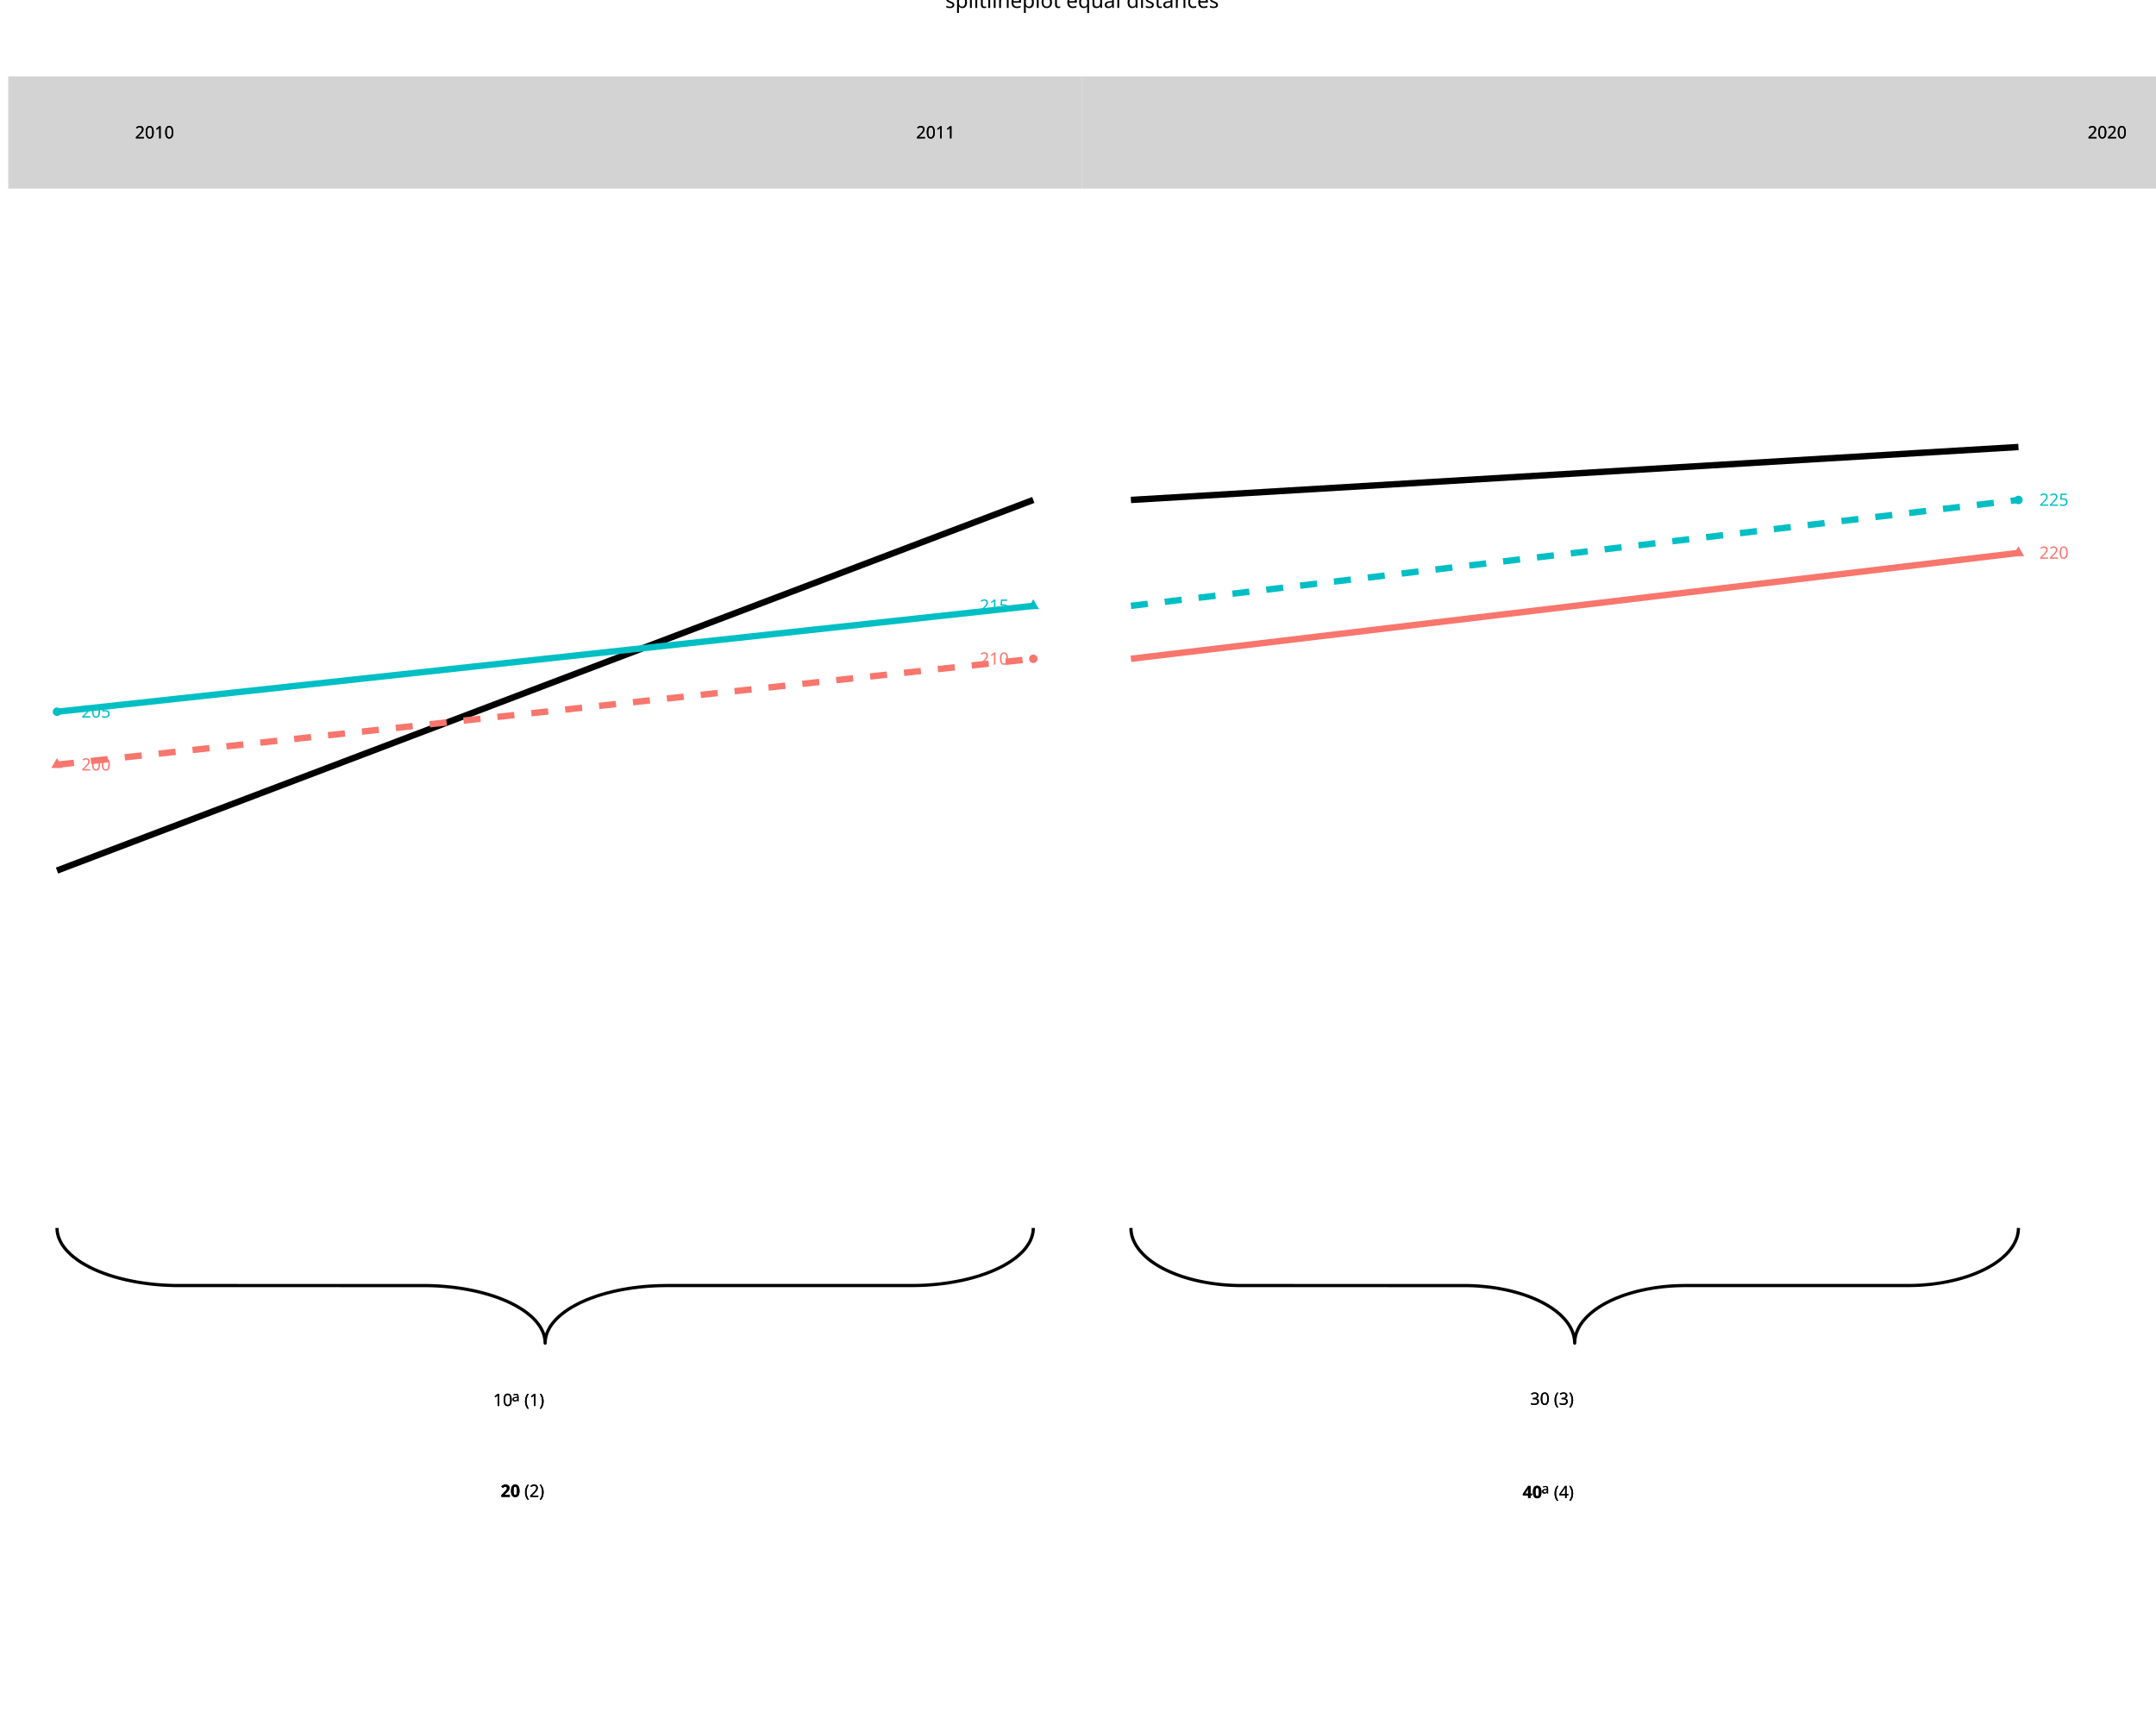
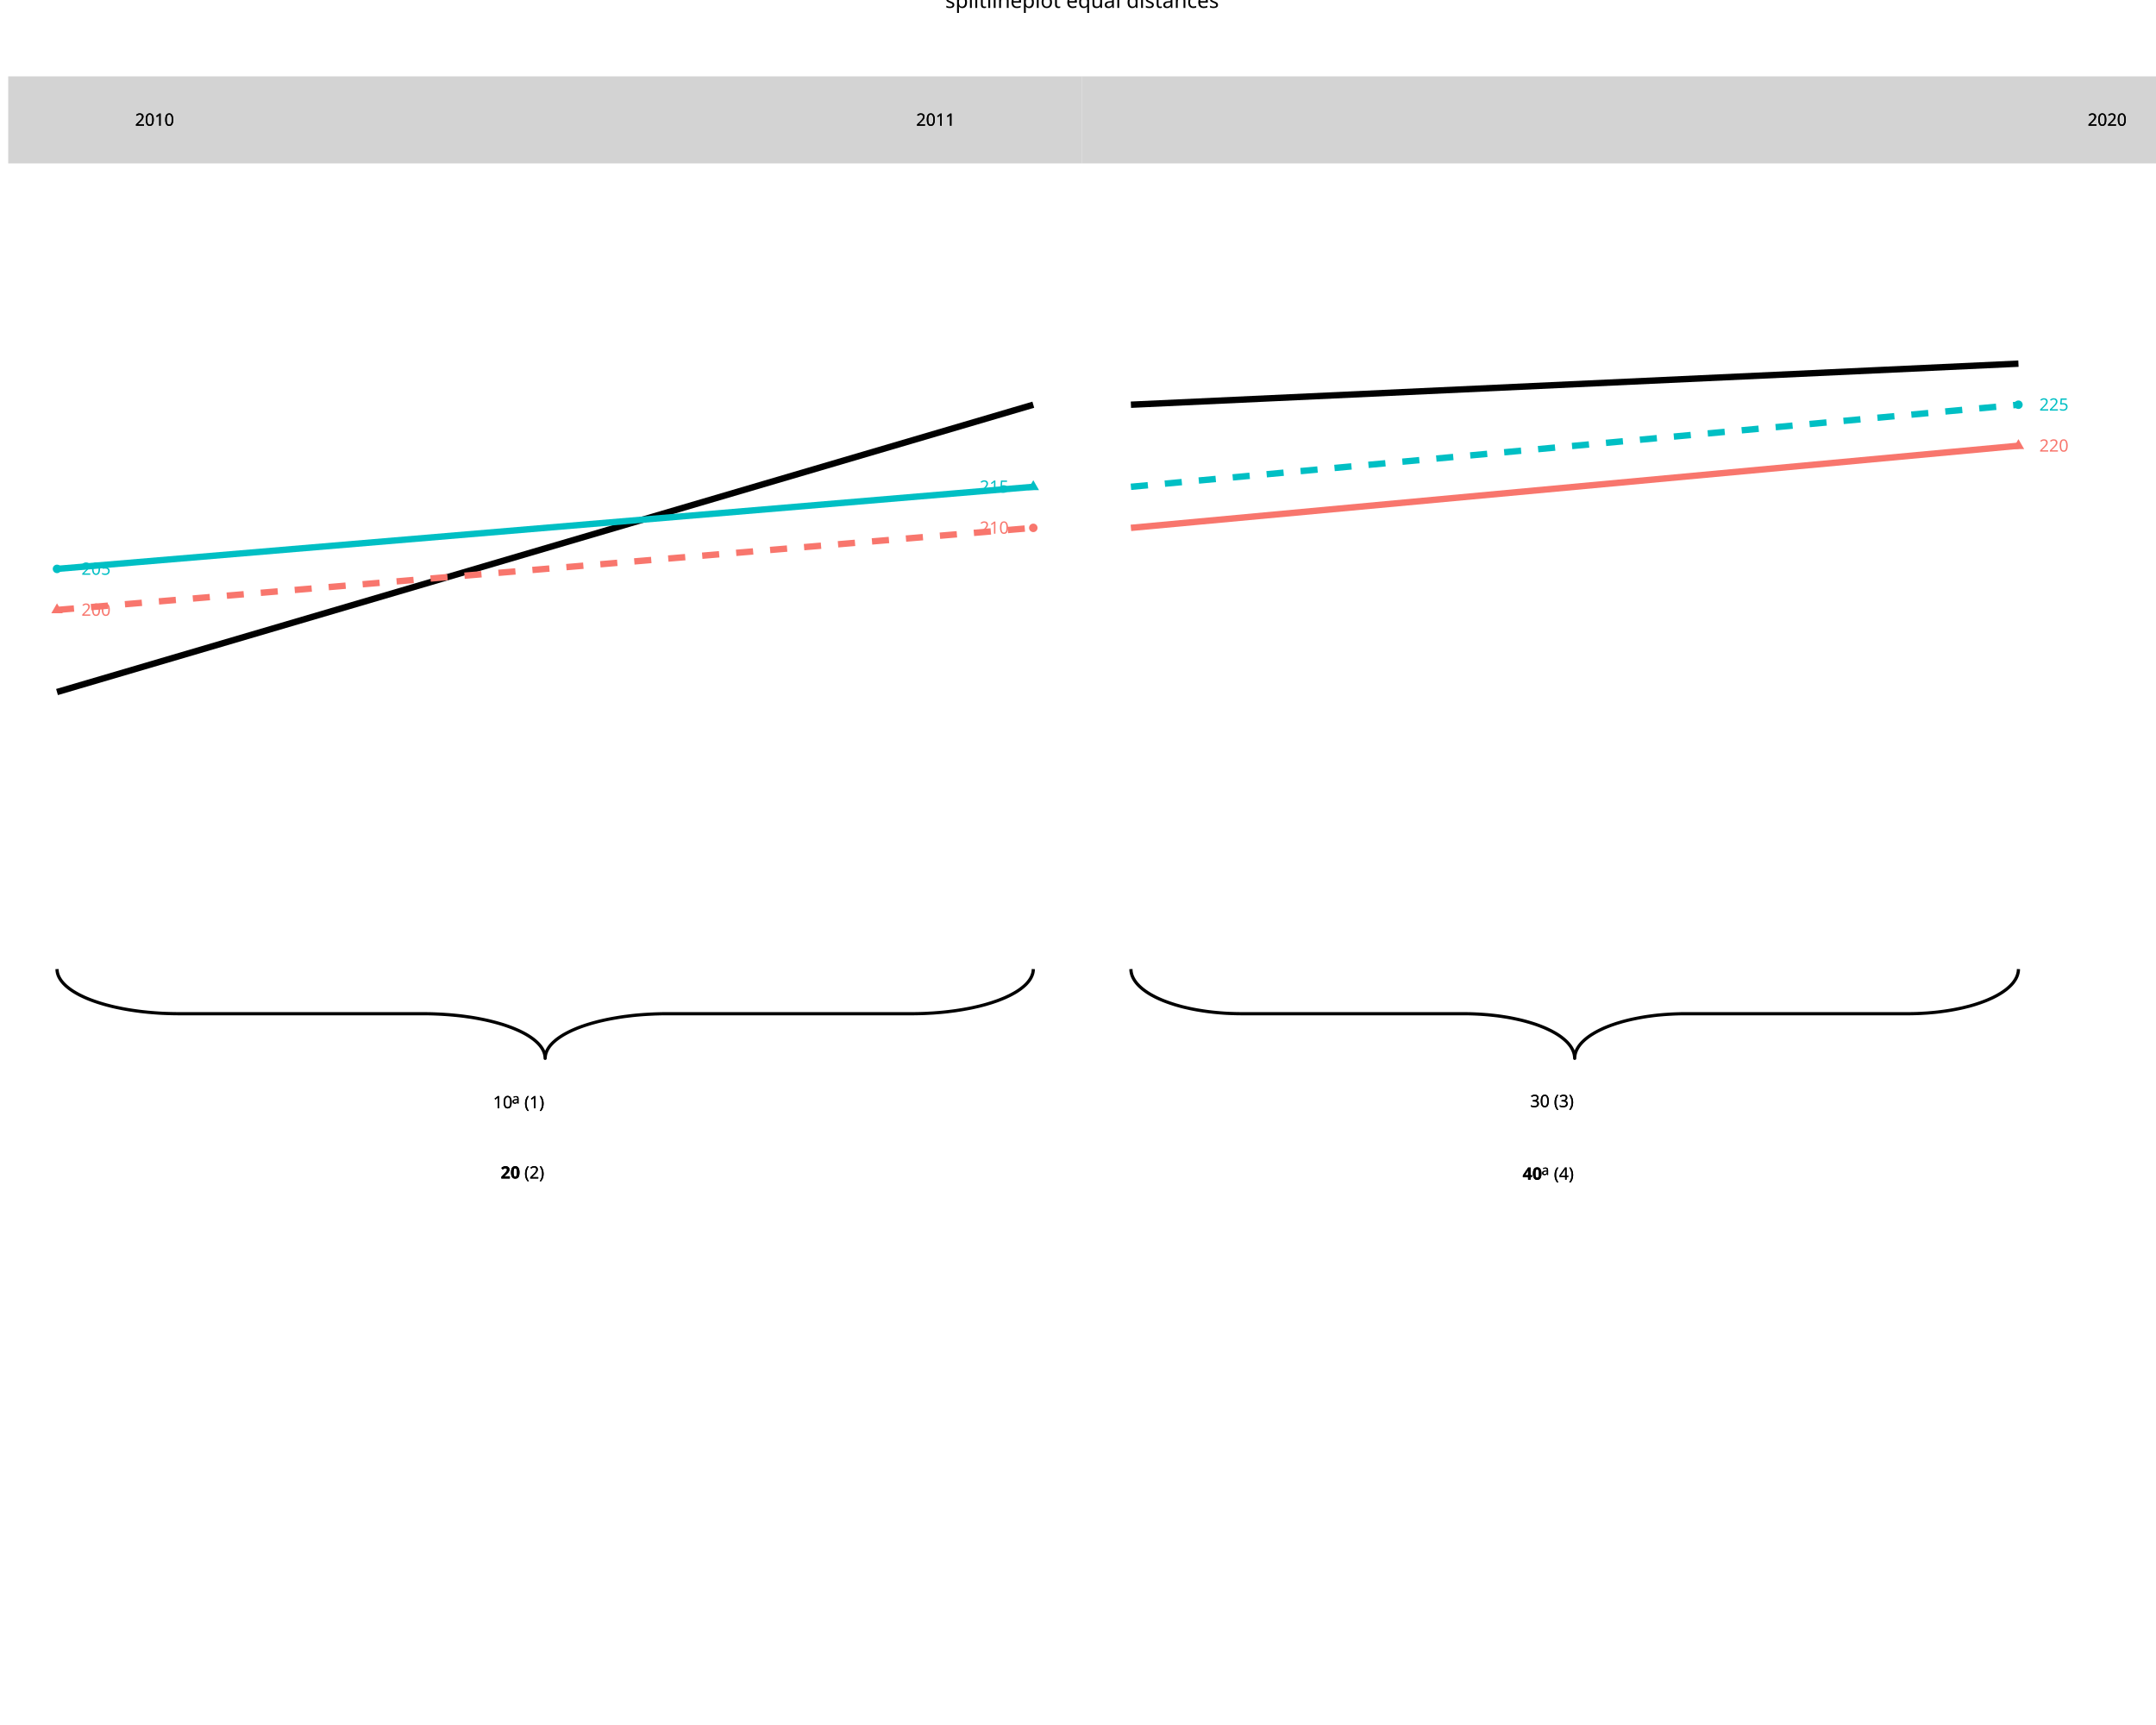
<svg xmlns="http://www.w3.org/2000/svg" class="svglite" data-engine-version="2.0" width="720.00pt" height="576.00pt" viewBox="0 0 720.00 576.00">
  <defs>
    <style type="text/css">
    .svglite line, .svglite polyline, .svglite polygon, .svglite path, .svglite rect, .svglite circle {
      fill: none;
      stroke: #000000;
      stroke-linecap: round;
      stroke-linejoin: round;
      stroke-miterlimit: 10.00;
    }
  </style>
  </defs>
  <rect width="100%" height="100%" style="stroke: none; fill: #FFFFFF;" />
  <defs>
    <clipPath id="cpMC4wMHw3MjAuMDB8MC4wMHw1NzYuMDA=">
      <rect x="0.00" y="0.00" width="720.00" height="576.00" />
    </clipPath>
  </defs>
  <g clip-path="url(#cpMC4wMHw3MjAuMDB8MC4wMHw1NzYuMDA=)">
-     <polyline points="19.04,410.03 19.05,410.34 19.09,410.94 19.17,411.55 19.29,412.15 19.45,412.76 19.65,413.36 19.90,413.95 20.18,414.54 20.50,415.13 20.86,415.71 21.26,416.29 21.70,416.86 22.17,417.43 22.69,417.98 23.24,418.53 23.82,419.07 24.45,419.60 25.11,420.12 25.80,420.64 26.52,421.14 27.28,421.63 28.08,422.11 28.90,422.57 29.75,423.03 30.64,423.47 31.55,423.89 32.49,424.31 33.46,424.71 34.46,425.09 35.48,425.46 36.52,425.82 37.59,426.16 38.68,426.48 39.79,426.78 40.92,427.07 42.07,427.35 43.24,427.60 44.42,427.84 45.62,428.06 46.83,428.26 48.06,428.45 49.30,428.61 50.55,428.76 51.80,428.89 53.07,429.00 54.34,429.09 55.62,429.16 56.90,429.21 58.19,429.25 59.47,429.26 142.27,429.27 143.55,429.29 144.84,429.33 146.12,429.39 147.39,429.48 148.66,429.58 149.92,429.70 151.17,429.83 152.42,429.99 153.65,430.16 154.87,430.36 156.08,430.57 157.27,430.80 158.44,431.04 159.60,431.31 160.74,431.59 161.86,431.89 162.96,432.20 164.04,432.53 165.10,432.88 166.13,433.24 167.14,433.62 168.12,434.01 169.08,434.42 170.00,434.84 170.90,435.27 171.77,435.72 172.61,436.18 173.42,436.65 174.20,437.14 174.94,437.63 175.65,438.14 176.32,438.66 176.96,439.18 177.57,439.72 178.14,440.26 178.67,440.81 179.16,441.38 179.62,441.94 180.04,442.52 180.42,443.10 180.76,443.68 181.06,444.27 181.33,444.87 181.55,445.46 181.73,446.07 181.87,446.67 181.97,447.27 182.03,447.88 182.05,448.49 182.05,448.49 182.06,448.18 182.10,447.58 182.18,446.97 182.30,446.37 182.47,445.76 182.67,445.16 182.91,444.57 183.19,443.98 183.51,443.39 183.87,442.81 184.27,442.23 184.71,441.66 185.19,441.09 185.70,440.54 186.25,439.99 186.84,439.45 187.46,438.92 188.12,438.40 188.81,437.88 189.54,437.38 190.30,436.89 191.09,436.41 191.91,435.95 192.77,435.49 193.65,435.05 194.57,434.63 195.51,434.21 196.48,433.81 197.47,433.43 198.49,433.06 199.54,432.70 200.60,432.36 201.69,432.04 202.80,431.74 203.93,431.45 205.08,431.17 206.25,430.92 207.44,430.68 208.63,430.46 209.85,430.26 211.07,430.07 212.31,429.91 213.56,429.76 214.82,429.63 216.08,429.52 217.36,429.43 218.63,429.36 219.92,429.31 221.20,429.28 222.49,429.26 305.28,429.25 306.57,429.23 307.85,429.19 309.13,429.13 310.40,429.04 311.67,428.94 312.93,428.83 314.19,428.69 315.43,428.53 316.66,428.36 317.88,428.16 319.09,427.95 320.28,427.72 321.46,427.48 322.62,427.21 323.76,426.93 324.88,426.63 325.98,426.32 327.06,425.99 328.11,425.64 329.15,425.28 330.15,424.90 331.14,424.51 332.09,424.10 333.02,423.68 333.92,423.25 334.79,422.80 335.63,422.34 336.43,421.87 337.21,421.38 337.95,420.89 338.66,420.38 339.34,419.87 339.98,419.34 340.58,418.80 341.15,418.26 341.68,417.71 342.18,417.15 342.64,416.58 343.05,416.00 343.43,415.42 343.78,414.84 344.08,414.25 344.34,413.65 344.56,413.06 344.74,412.46 344.89,411.85 344.99,411.25 345.05,410.64 345.07,410.03 345.07,410.03 " style="stroke-width: 1.07; stroke-linecap: butt;" />
-     <text x="164.66" y="469.47" style="font-size: 5.69px; font-family: sans;" textLength="6.33px" lengthAdjust="spacingAndGlyphs">10</text>
-     <text x="170.99" y="467.91" style="font-size: 4.55px; font-family: sans;" textLength="2.53px" lengthAdjust="spacingAndGlyphs">a</text>
-     <text x="175.10" y="469.47" style="font-size: 5.69px; font-family: sans;" textLength="6.95px" lengthAdjust="spacingAndGlyphs">(1)</text>
-     <text x="167.19" y="499.84" style="font-size: 5.69px; font-weight: bold; font-family: sans;" textLength="6.33px" lengthAdjust="spacingAndGlyphs">20</text>
-     <text x="175.10" y="499.84" style="font-size: 5.69px; font-family: sans;" textLength="6.95px" lengthAdjust="spacingAndGlyphs">(2)</text>
-     <text x="164.66" y="469.47" style="font-size: 5.69px; font-family: sans;" textLength="6.33px" lengthAdjust="spacingAndGlyphs">10</text>
-     <text x="170.99" y="467.91" style="font-size: 4.55px; font-family: sans;" textLength="2.53px" lengthAdjust="spacingAndGlyphs">a</text>
-     <text x="175.10" y="469.47" style="font-size: 5.69px; font-family: sans;" textLength="6.95px" lengthAdjust="spacingAndGlyphs">(1)</text>
-     <text x="167.19" y="499.84" style="font-size: 5.69px; font-weight: bold; font-family: sans;" textLength="6.33px" lengthAdjust="spacingAndGlyphs">20</text>
-     <text x="175.10" y="499.84" style="font-size: 5.69px; font-family: sans;" textLength="6.95px" lengthAdjust="spacingAndGlyphs">(2)</text>
-     <line x1="19.04" y1="290.69" x2="345.07" y2="166.94" style="stroke-width: 2.13; stroke-linecap: butt;" />
-     <line x1="19.04" y1="255.34" x2="345.07" y2="219.98" style="stroke-width: 2.13; stroke: #F8766D; stroke-dasharray: 5.69,5.69; stroke-linecap: butt;" />
-     <line x1="19.04" y1="237.66" x2="345.07" y2="202.30" style="stroke-width: 2.13; stroke: #00BFC4; stroke-linecap: butt;" />
-     <polygon points="19.04,253.12 20.96,256.44 17.13,256.44 " style="stroke-width: 0.71; stroke: none; fill: #F8766D;" />
-     <circle cx="19.04" cy="237.66" r="1.42" style="stroke-width: 0.71; stroke: none; fill: #00BFC4;" />
-     <circle cx="345.07" cy="219.98" r="1.42" style="stroke-width: 0.71; stroke: none; fill: #F8766D;" />
-     <polygon points="345.07,200.09 346.98,203.40 343.15,203.40 " style="stroke-width: 0.71; stroke: none; fill: #00BFC4;" />
-     <text x="32.08" y="257.29" text-anchor="middle" style="font-size: 5.69px; fill: #F8766D; font-family: sans;" textLength="9.50px" lengthAdjust="spacingAndGlyphs">200</text>
-     <text x="32.08" y="239.61" text-anchor="middle" style="font-size: 5.69px; fill: #00BFC4; font-family: sans;" textLength="9.50px" lengthAdjust="spacingAndGlyphs">205</text>
-     <text x="332.03" y="221.93" text-anchor="middle" style="font-size: 5.69px; fill: #F8766D; font-family: sans;" textLength="9.50px" lengthAdjust="spacingAndGlyphs">210</text>
-     <text x="332.03" y="204.25" text-anchor="middle" style="font-size: 5.69px; fill: #00BFC4; font-family: sans;" textLength="9.50px" lengthAdjust="spacingAndGlyphs">215</text>
-     <rect x="2.74" y="25.50" width="358.63" height="37.48" style="stroke-width: 1.07; stroke: none; stroke-linecap: butt; stroke-linejoin: miter; fill: #D3D3D3;" />
-     <text x="51.64" y="46.20" text-anchor="middle" style="font-size: 5.69px; font-family: sans;" textLength="12.66px" lengthAdjust="spacingAndGlyphs">2010</text>
-     <text x="312.47" y="46.20" text-anchor="middle" style="font-size: 5.69px; font-family: sans;" textLength="12.66px" lengthAdjust="spacingAndGlyphs">2011</text>
-     <text x="51.64" y="46.20" text-anchor="middle" style="font-size: 5.69px; font-family: sans;" textLength="12.66px" lengthAdjust="spacingAndGlyphs">2010</text>
-     <text x="312.47" y="46.20" text-anchor="middle" style="font-size: 5.69px; font-family: sans;" textLength="12.66px" lengthAdjust="spacingAndGlyphs">2011</text>
-     <polyline points="377.67,410.03 377.68,410.34 377.71,410.94 377.79,411.55 377.90,412.15 378.04,412.76 378.23,413.36 378.45,413.95 378.71,414.54 379.00,415.13 379.33,415.71 379.69,416.29 380.09,416.86 380.52,417.43 380.99,417.98 381.49,418.53 382.02,419.07 382.59,419.60 383.18,420.12 383.81,420.64 384.47,421.14 385.16,421.63 385.88,422.11 386.63,422.57 387.41,423.03 388.21,423.47 389.04,423.89 389.90,424.31 390.78,424.71 391.69,425.09 392.61,425.46 393.56,425.82 394.53,426.16 395.52,426.48 396.53,426.78 397.56,427.07 398.61,427.35 399.67,427.60 400.74,427.84 401.83,428.06 402.94,428.26 404.05,428.45 405.18,428.61 406.31,428.76 407.46,428.89 408.61,429.00 409.76,429.09 410.92,429.16 412.09,429.21 413.26,429.25 414.43,429.26 489.69,429.27 490.86,429.29 492.03,429.33 493.19,429.39 494.35,429.48 495.51,429.58 496.65,429.70 497.79,429.83 498.92,429.99 500.04,430.16 501.15,430.36 502.25,430.57 503.33,430.80 504.40,431.04 505.45,431.31 506.49,431.59 507.51,431.89 508.51,432.20 509.49,432.53 510.45,432.88 511.39,433.24 512.31,433.62 513.20,434.01 514.07,434.42 514.91,434.84 515.73,435.27 516.52,435.72 517.28,436.18 518.02,436.65 518.72,437.14 519.40,437.63 520.04,438.14 520.66,438.66 521.24,439.18 521.79,439.72 522.30,440.26 522.79,440.81 523.24,441.38 523.65,441.94 524.03,442.52 524.38,443.10 524.69,443.68 524.96,444.27 525.20,444.87 525.40,445.46 525.57,446.07 525.70,446.67 525.79,447.27 525.85,447.88 525.87,448.49 525.87,448.49 525.87,448.18 525.91,447.58 525.98,446.97 526.09,446.37 526.24,445.76 526.42,445.16 526.64,444.57 526.90,443.98 527.19,443.39 527.52,442.81 527.88,442.23 528.28,441.66 528.71,441.09 529.18,440.54 529.68,439.99 530.21,439.45 530.78,438.92 531.38,438.40 532.01,437.88 532.67,437.38 533.36,436.89 534.08,436.41 534.83,435.95 535.60,435.49 536.41,435.05 537.24,434.63 538.09,434.21 538.98,433.81 539.88,433.43 540.81,433.06 541.76,432.70 542.73,432.36 543.72,432.04 544.73,431.74 545.76,431.45 546.80,431.17 547.86,430.92 548.94,430.68 550.03,430.46 551.13,430.26 552.25,430.07 553.37,429.91 554.51,429.76 555.65,429.63 556.80,429.52 557.96,429.43 559.12,429.36 560.28,429.31 561.45,429.28 562.62,429.26 637.89,429.25 639.06,429.23 640.22,429.19 641.39,429.13 642.55,429.04 643.70,428.94 644.85,428.83 645.99,428.69 647.12,428.53 648.24,428.36 649.35,428.16 650.44,427.95 651.53,427.72 652.59,427.48 653.65,427.21 654.68,426.93 655.70,426.63 656.70,426.32 657.69,425.99 658.65,425.64 659.58,425.28 660.50,424.90 661.39,424.51 662.26,424.10 663.10,423.68 663.92,423.25 664.71,422.80 665.48,422.34 666.21,421.87 666.92,421.38 667.59,420.89 668.24,420.38 668.85,419.87 669.43,419.34 669.98,418.80 670.50,418.26 670.98,417.71 671.43,417.15 671.85,416.58 672.23,416.00 672.57,415.42 672.88,414.84 673.16,414.25 673.40,413.65 673.60,413.06 673.76,412.46 673.89,411.85 673.99,411.25 674.04,410.64 674.06,410.03 674.06,410.03 " style="stroke-width: 1.07; stroke-linecap: butt;" />
-     <text x="511.00" y="469.08" style="font-size: 5.69px; font-family: sans;" textLength="6.33px" lengthAdjust="spacingAndGlyphs">30</text>
-     <text x="518.91" y="469.08" style="font-size: 5.69px; font-family: sans;" textLength="6.95px" lengthAdjust="spacingAndGlyphs">(3)</text>
-     <text x="508.47" y="500.24" style="font-size: 5.69px; font-weight: bold; font-family: sans;" textLength="6.33px" lengthAdjust="spacingAndGlyphs">40</text>
-     <text x="514.80" y="498.67" style="font-size: 4.55px; font-family: sans;" textLength="2.53px" lengthAdjust="spacingAndGlyphs">a</text>
-     <text x="518.91" y="500.24" style="font-size: 5.69px; font-family: sans;" textLength="6.95px" lengthAdjust="spacingAndGlyphs">(4)</text>
-     <text x="511.00" y="469.08" style="font-size: 5.69px; font-family: sans;" textLength="6.33px" lengthAdjust="spacingAndGlyphs">30</text>
-     <text x="518.91" y="469.08" style="font-size: 5.69px; font-family: sans;" textLength="6.95px" lengthAdjust="spacingAndGlyphs">(3)</text>
-     <text x="508.47" y="500.24" style="font-size: 5.69px; font-weight: bold; font-family: sans;" textLength="6.33px" lengthAdjust="spacingAndGlyphs">40</text>
-     <text x="514.80" y="498.67" style="font-size: 4.55px; font-family: sans;" textLength="2.53px" lengthAdjust="spacingAndGlyphs">a</text>
-     <text x="518.91" y="500.24" style="font-size: 5.69px; font-family: sans;" textLength="6.95px" lengthAdjust="spacingAndGlyphs">(4)</text>
-     <line x1="377.67" y1="166.94" x2="674.06" y2="149.26" style="stroke-width: 2.13; stroke-linecap: butt;" />
-     <line x1="377.67" y1="219.98" x2="674.06" y2="184.62" style="stroke-width: 2.13; stroke: #F8766D; stroke-linecap: butt;" />
-     <line x1="377.67" y1="202.30" x2="674.06" y2="166.94" style="stroke-width: 2.13; stroke: #00BFC4; stroke-dasharray: 5.69,5.69; stroke-linecap: butt;" />
-     <polygon points="674.06,182.41 675.97,185.72 672.15,185.72 " style="stroke-width: 0.71; stroke: none; fill: #F8766D;" />
-     <circle cx="674.06" cy="166.94" r="1.42" style="stroke-width: 0.71; stroke: none; fill: #00BFC4;" />
-     <text x="685.92" y="186.57" text-anchor="middle" style="font-size: 5.69px; fill: #F8766D; font-family: sans;" textLength="9.50px" lengthAdjust="spacingAndGlyphs">220</text>
-     <text x="685.92" y="168.89" text-anchor="middle" style="font-size: 5.69px; fill: #00BFC4; font-family: sans;" textLength="9.50px" lengthAdjust="spacingAndGlyphs">225</text>
-     <rect x="361.37" y="25.50" width="358.63" height="37.48" style="stroke-width: 1.07; stroke: none; stroke-linecap: butt; stroke-linejoin: miter; fill: #D3D3D3;" />
-     <text x="703.70" y="46.20" text-anchor="middle" style="font-size: 5.69px; font-family: sans;" textLength="12.66px" lengthAdjust="spacingAndGlyphs">2020</text>
-     <text x="703.70" y="46.20" text-anchor="middle" style="font-size: 5.69px; font-family: sans;" textLength="12.66px" lengthAdjust="spacingAndGlyphs">2020</text>
+ </g>
+   <defs>
+     <clipPath id="cpMi43NHwzNjEuMzd8Ni4yN3w0MjkuMjY=">
+       <rect x="2.74" y="6.27" width="358.63" height="422.99" />
+     </clipPath>
+   </defs>
+   <g clip-path="url(#cpMi43NHwzNjEuMzd8Ni4yN3w0MjkuMjY=)">
+     <polyline points="19.04,323.59 19.05,323.82 19.09,324.29 19.17,324.76 19.29,325.23 19.45,325.70 19.65,326.16 19.90,326.62 20.18,327.08 20.50,327.54 20.86,327.99 21.26,328.44 21.70,328.88 22.17,329.32 22.69,329.75 23.24,330.18 23.82,330.59 24.45,331.01 25.11,331.41 25.80,331.81 26.52,332.20 27.28,332.57 28.08,332.95 28.90,333.31 29.75,333.66 30.64,334.00 31.55,334.33 32.49,334.65 33.46,334.96 34.46,335.26 35.48,335.55 36.52,335.82 37.59,336.09 38.68,336.34 39.79,336.57 40.92,336.80 42.07,337.01 43.24,337.21 44.42,337.39 45.62,337.56 46.83,337.72 48.06,337.86 49.30,337.99 50.55,338.10 51.80,338.20 53.07,338.29 54.34,338.36 55.62,338.41 56.90,338.45 58.19,338.48 59.47,338.49 142.27,338.50 143.55,338.51 144.84,338.55 146.12,338.60 147.39,338.66 148.66,338.74 149.92,338.83 151.17,338.94 152.42,339.06 153.65,339.19 154.87,339.34 156.08,339.51 157.27,339.68 158.44,339.87 159.60,340.08 160.74,340.30 161.86,340.53 162.96,340.77 164.04,341.03 165.10,341.30 166.13,341.58 167.14,341.87 168.12,342.17 169.08,342.49 170.00,342.82 170.90,343.15 171.77,343.50 172.61,343.86 173.42,344.22 174.20,344.60 174.94,344.98 175.65,345.37 176.32,345.77 176.96,346.18 177.57,346.60 178.14,347.02 178.67,347.45 179.16,347.88 179.62,348.32 180.04,348.77 180.42,349.22 180.76,349.67 181.06,350.13 181.33,350.59 181.55,351.05 181.73,351.52 181.87,351.99 181.97,352.46 182.03,352.93 182.05,353.40 182.05,353.40 182.06,353.16 182.10,352.69 182.18,352.22 182.30,351.75 182.47,351.29 182.67,350.82 182.91,350.36 183.19,349.90 183.51,349.44 183.87,348.99 184.27,348.55 184.71,348.10 185.19,347.67 185.70,347.23 186.25,346.81 186.84,346.39 187.46,345.98 188.12,345.57 188.81,345.18 189.54,344.79 190.30,344.41 191.09,344.04 191.91,343.68 192.77,343.32 193.65,342.98 194.57,342.65 195.51,342.33 196.48,342.02 197.47,341.72 198.49,341.44 199.54,341.16 200.60,340.90 201.69,340.65 202.80,340.41 203.93,340.19 205.08,339.98 206.25,339.78 207.44,339.59 208.63,339.42 209.85,339.27 211.07,339.12 212.31,338.99 213.56,338.88 214.82,338.78 216.08,338.70 217.36,338.63 218.63,338.57 219.92,338.53 221.20,338.50 222.49,338.49 305.28,338.49 306.57,338.47 307.85,338.44 309.13,338.39 310.40,338.32 311.67,338.25 312.93,338.15 314.19,338.05 315.43,337.93 316.66,337.79 317.88,337.64 319.09,337.48 320.28,337.30 321.46,337.11 322.62,336.90 323.76,336.69 324.88,336.46 325.98,336.21 327.06,335.96 328.11,335.69 329.15,335.41 330.15,335.11 331.14,334.81 332.09,334.49 333.02,334.17 333.92,333.83 334.79,333.48 335.63,333.13 336.43,332.76 337.21,332.39 337.95,332.00 338.66,331.61 339.34,331.21 339.98,330.80 340.58,330.39 341.15,329.96 341.68,329.53 342.18,329.10 342.64,328.66 343.05,328.22 343.43,327.77 343.78,327.31 344.08,326.85 344.34,326.39 344.56,325.93 344.74,325.46 344.89,325.00 344.99,324.53 345.05,324.06 345.07,323.59 345.07,323.59 " style="stroke-width: 1.07; stroke-linecap: butt;" />
+     <text x="164.66" y="370.06" style="font-size: 5.69px; font-family: sans;" textLength="6.33px" lengthAdjust="spacingAndGlyphs">10</text>
+     <text x="170.99" y="368.49" style="font-size: 4.55px; font-family: sans;" textLength="2.53px" lengthAdjust="spacingAndGlyphs">a</text>
+     <text x="175.10" y="370.06" style="font-size: 5.69px; font-family: sans;" textLength="6.95px" lengthAdjust="spacingAndGlyphs">(1)</text>
+     <text x="167.19" y="393.52" style="font-size: 5.69px; font-weight: bold; font-family: sans;" textLength="6.33px" lengthAdjust="spacingAndGlyphs">20</text>
+     <text x="175.10" y="393.52" style="font-size: 5.69px; font-family: sans;" textLength="6.95px" lengthAdjust="spacingAndGlyphs">(2)</text>
+     <text x="164.66" y="370.06" style="font-size: 5.69px; font-family: sans;" textLength="6.33px" lengthAdjust="spacingAndGlyphs">10</text>
+     <text x="170.99" y="368.49" style="font-size: 4.55px; font-family: sans;" textLength="2.53px" lengthAdjust="spacingAndGlyphs">a</text>
+     <text x="175.10" y="370.06" style="font-size: 5.69px; font-family: sans;" textLength="6.95px" lengthAdjust="spacingAndGlyphs">(1)</text>
+     <text x="167.19" y="393.52" style="font-size: 5.69px; font-weight: bold; font-family: sans;" textLength="6.33px" lengthAdjust="spacingAndGlyphs">20</text>
+     <text x="175.10" y="393.52" style="font-size: 5.69px; font-family: sans;" textLength="6.95px" lengthAdjust="spacingAndGlyphs">(2)</text>
+     <line x1="19.04" y1="231.08" x2="345.07" y2="135.14" style="stroke-width: 2.13; stroke-linecap: butt;" />
+     <line x1="19.04" y1="203.67" x2="345.07" y2="176.26" style="stroke-width: 2.13; stroke: #F8766D; stroke-dasharray: 5.69,5.69; stroke-linecap: butt;" />
+     <line x1="19.04" y1="189.96" x2="345.07" y2="162.55" style="stroke-width: 2.13; stroke: #00BFC4; stroke-linecap: butt;" />
+     <polygon points="19.04,201.46 20.96,204.77 17.13,204.77 " style="stroke-width: 0.71; stroke: none; fill: #F8766D;" />
+     <circle cx="19.04" cy="189.96" r="1.42" style="stroke-width: 0.71; stroke: none; fill: #00BFC4;" />
+     <circle cx="345.07" cy="176.26" r="1.42" style="stroke-width: 0.71; stroke: none; fill: #F8766D;" />
+     <polygon points="345.07,160.34 346.98,163.66 343.15,163.66 " style="stroke-width: 0.71; stroke: none; fill: #00BFC4;" />
+     <text x="32.08" y="205.62" text-anchor="middle" style="font-size: 5.69px; fill: #F8766D; font-family: sans;" textLength="9.50px" lengthAdjust="spacingAndGlyphs">200</text>
+     <text x="32.08" y="191.92" text-anchor="middle" style="font-size: 5.69px; fill: #00BFC4; font-family: sans;" textLength="9.50px" lengthAdjust="spacingAndGlyphs">205</text>
+     <text x="332.03" y="178.21" text-anchor="middle" style="font-size: 5.69px; fill: #F8766D; font-family: sans;" textLength="9.50px" lengthAdjust="spacingAndGlyphs">210</text>
+     <text x="332.03" y="164.51" text-anchor="middle" style="font-size: 5.69px; fill: #00BFC4; font-family: sans;" textLength="9.50px" lengthAdjust="spacingAndGlyphs">215</text>
+     <rect x="2.74" y="25.50" width="358.63" height="29.06" style="stroke-width: 1.07; stroke: none; stroke-linecap: butt; stroke-linejoin: miter; fill: #D3D3D3;" />
+     <text x="51.64" y="41.98" text-anchor="middle" style="font-size: 5.69px; font-family: sans;" textLength="12.66px" lengthAdjust="spacingAndGlyphs">2010</text>
+     <text x="312.47" y="41.98" text-anchor="middle" style="font-size: 5.69px; font-family: sans;" textLength="12.66px" lengthAdjust="spacingAndGlyphs">2011</text>
+     <text x="51.64" y="41.98" text-anchor="middle" style="font-size: 5.69px; font-family: sans;" textLength="12.66px" lengthAdjust="spacingAndGlyphs">2010</text>
+     <text x="312.47" y="41.98" text-anchor="middle" style="font-size: 5.69px; font-family: sans;" textLength="12.66px" lengthAdjust="spacingAndGlyphs">2011</text>
  </g>
+   <g clip-path="url(#cpMC4wMHw3MjAuMDB8MC4wMHw1NzYuMDA=)">
+ </g>
+   <defs>
+     <clipPath id="cpMzYxLjM3fDcyMC4wMHw2LjI3fDQyOS4yNg==">
+       <rect x="361.37" y="6.27" width="358.63" height="422.99" />
+     </clipPath>
+   </defs>
+   <g clip-path="url(#cpMzYxLjM3fDcyMC4wMHw2LjI3fDQyOS4yNg==)">
+     <polyline points="377.67,323.59 377.68,323.82 377.71,324.29 377.79,324.76 377.90,325.23 378.04,325.70 378.23,326.16 378.45,326.62 378.71,327.08 379.00,327.54 379.33,327.99 379.69,328.44 380.09,328.88 380.52,329.32 380.99,329.75 381.49,330.18 382.02,330.59 382.59,331.01 383.18,331.41 383.81,331.81 384.47,332.20 385.16,332.57 385.88,332.95 386.63,333.31 387.41,333.66 388.21,334.00 389.04,334.33 389.90,334.65 390.78,334.96 391.69,335.26 392.61,335.55 393.56,335.82 394.53,336.09 395.52,336.34 396.53,336.57 397.56,336.80 398.61,337.01 399.67,337.21 400.74,337.39 401.83,337.56 402.94,337.72 404.05,337.86 405.18,337.99 406.31,338.10 407.46,338.20 408.61,338.29 409.76,338.36 410.92,338.41 412.09,338.45 413.26,338.48 414.43,338.49 489.69,338.50 490.86,338.51 492.03,338.55 493.19,338.60 494.35,338.66 495.51,338.74 496.65,338.83 497.79,338.94 498.92,339.06 500.04,339.19 501.15,339.34 502.25,339.51 503.33,339.68 504.40,339.87 505.45,340.08 506.49,340.30 507.51,340.53 508.51,340.77 509.49,341.03 510.45,341.30 511.39,341.58 512.31,341.87 513.20,342.17 514.07,342.49 514.91,342.82 515.73,343.15 516.52,343.50 517.28,343.86 518.02,344.22 518.72,344.60 519.40,344.98 520.04,345.37 520.66,345.77 521.24,346.18 521.79,346.60 522.30,347.02 522.79,347.45 523.24,347.88 523.65,348.32 524.03,348.77 524.38,349.22 524.69,349.67 524.96,350.13 525.20,350.59 525.40,351.05 525.57,351.52 525.70,351.99 525.79,352.46 525.85,352.93 525.87,353.40 525.87,353.40 525.87,353.16 525.91,352.69 525.98,352.22 526.09,351.75 526.24,351.29 526.42,350.82 526.64,350.36 526.90,349.90 527.19,349.44 527.52,348.99 527.88,348.55 528.28,348.10 528.71,347.67 529.18,347.23 529.68,346.81 530.21,346.39 530.78,345.98 531.38,345.57 532.01,345.18 532.67,344.79 533.36,344.41 534.08,344.04 534.83,343.68 535.60,343.32 536.41,342.98 537.24,342.65 538.09,342.33 538.98,342.02 539.88,341.72 540.81,341.44 541.76,341.16 542.73,340.90 543.72,340.65 544.73,340.41 545.76,340.19 546.80,339.98 547.86,339.78 548.94,339.59 550.03,339.42 551.13,339.27 552.25,339.12 553.37,338.99 554.51,338.88 555.65,338.78 556.80,338.70 557.96,338.63 559.12,338.57 560.28,338.53 561.45,338.50 562.62,338.49 637.89,338.49 639.06,338.47 640.22,338.44 641.39,338.39 642.55,338.32 643.70,338.25 644.85,338.15 645.99,338.05 647.12,337.93 648.24,337.79 649.35,337.64 650.44,337.48 651.53,337.30 652.59,337.11 653.65,336.90 654.68,336.69 655.70,336.46 656.70,336.21 657.69,335.96 658.65,335.69 659.58,335.41 660.50,335.11 661.39,334.81 662.26,334.49 663.10,334.17 663.92,333.83 664.71,333.48 665.48,333.13 666.21,332.76 666.92,332.39 667.59,332.00 668.24,331.61 668.85,331.21 669.43,330.80 669.98,330.39 670.50,329.96 670.98,329.53 671.43,329.10 671.85,328.66 672.23,328.22 672.57,327.77 672.88,327.31 673.16,326.85 673.40,326.39 673.60,325.93 673.76,325.46 673.89,325.00 673.99,324.53 674.04,324.06 674.06,323.59 674.06,323.59 " style="stroke-width: 1.07; stroke-linecap: butt;" />
+     <text x="511.00" y="369.67" style="font-size: 5.69px; font-family: sans;" textLength="6.33px" lengthAdjust="spacingAndGlyphs">30</text>
+     <text x="518.91" y="369.67" style="font-size: 5.69px; font-family: sans;" textLength="6.95px" lengthAdjust="spacingAndGlyphs">(3)</text>
+     <text x="508.47" y="393.91" style="font-size: 5.69px; font-weight: bold; font-family: sans;" textLength="6.33px" lengthAdjust="spacingAndGlyphs">40</text>
+     <text x="514.80" y="392.34" style="font-size: 4.55px; font-family: sans;" textLength="2.53px" lengthAdjust="spacingAndGlyphs">a</text>
+     <text x="518.91" y="393.91" style="font-size: 5.69px; font-family: sans;" textLength="6.95px" lengthAdjust="spacingAndGlyphs">(4)</text>
+     <text x="511.00" y="369.67" style="font-size: 5.69px; font-family: sans;" textLength="6.33px" lengthAdjust="spacingAndGlyphs">30</text>
+     <text x="518.91" y="369.67" style="font-size: 5.69px; font-family: sans;" textLength="6.95px" lengthAdjust="spacingAndGlyphs">(3)</text>
+     <text x="508.47" y="393.91" style="font-size: 5.69px; font-weight: bold; font-family: sans;" textLength="6.33px" lengthAdjust="spacingAndGlyphs">40</text>
+     <text x="514.80" y="392.34" style="font-size: 4.55px; font-family: sans;" textLength="2.53px" lengthAdjust="spacingAndGlyphs">a</text>
+     <text x="518.91" y="393.91" style="font-size: 5.69px; font-family: sans;" textLength="6.95px" lengthAdjust="spacingAndGlyphs">(4)</text>
+     <line x1="377.67" y1="135.14" x2="674.06" y2="121.43" style="stroke-width: 2.13; stroke-linecap: butt;" />
+     <line x1="377.67" y1="176.26" x2="674.06" y2="148.84" style="stroke-width: 2.13; stroke: #F8766D; stroke-linecap: butt;" />
+     <line x1="377.67" y1="162.55" x2="674.06" y2="135.14" style="stroke-width: 2.13; stroke: #00BFC4; stroke-dasharray: 5.69,5.69; stroke-linecap: butt;" />
+     <polygon points="674.06,146.63 675.97,149.95 672.15,149.95 " style="stroke-width: 0.71; stroke: none; fill: #F8766D;" />
+     <circle cx="674.06" cy="135.14" r="1.42" style="stroke-width: 0.71; stroke: none; fill: #00BFC4;" />
+     <text x="685.92" y="150.80" text-anchor="middle" style="font-size: 5.69px; fill: #F8766D; font-family: sans;" textLength="9.50px" lengthAdjust="spacingAndGlyphs">220</text>
+     <text x="685.92" y="137.10" text-anchor="middle" style="font-size: 5.69px; fill: #00BFC4; font-family: sans;" textLength="9.50px" lengthAdjust="spacingAndGlyphs">225</text>
+     <rect x="361.37" y="25.50" width="358.63" height="29.06" style="stroke-width: 1.07; stroke: none; stroke-linecap: butt; stroke-linejoin: miter; fill: #D3D3D3;" />
+     <text x="703.70" y="41.98" text-anchor="middle" style="font-size: 5.69px; font-family: sans;" textLength="12.66px" lengthAdjust="spacingAndGlyphs">2020</text>
+     <text x="703.70" y="41.98" text-anchor="middle" style="font-size: 5.69px; font-family: sans;" textLength="12.66px" lengthAdjust="spacingAndGlyphs">2020</text>
+   </g>
+   <g clip-path="url(#cpMC4wMHw3MjAuMDB8MC4wMHw1NzYuMDA=)">
+ </g>
  <defs>
    <clipPath id="cpMi43NHwzNjEuMzd8Ni4yN3w2LjI3">
      <rect x="2.74" y="6.27" width="358.63" height="0.00" />
    </clipPath>
  </defs>
  <g clip-path="url(#cpMi43NHwzNjEuMzd8Ni4yN3w2LjI3)">
</g>
  <g clip-path="url(#cpMC4wMHw3MjAuMDB8MC4wMHw1NzYuMDA=)">
</g>
  <defs>
    <clipPath id="cpMzYxLjM3fDcyMC4wMHw2LjI3fDYuMjc=">
      <rect x="361.37" y="6.27" width="358.63" height="0.00" />
    </clipPath>
  </defs>
  <g clip-path="url(#cpMzYxLjM3fDcyMC4wMHw2LjI3fDYuMjc=)">
</g>
  <g clip-path="url(#cpMC4wMHw3MjAuMDB8MC4wMHw1NzYuMDA=)">
    <text x="361.37" y="2.64" text-anchor="middle" style="font-size: 7.00px; font-family: sans;" textLength="85.23px" lengthAdjust="spacingAndGlyphs">splitlineplot equal distances</text>
  </g>
</svg>
